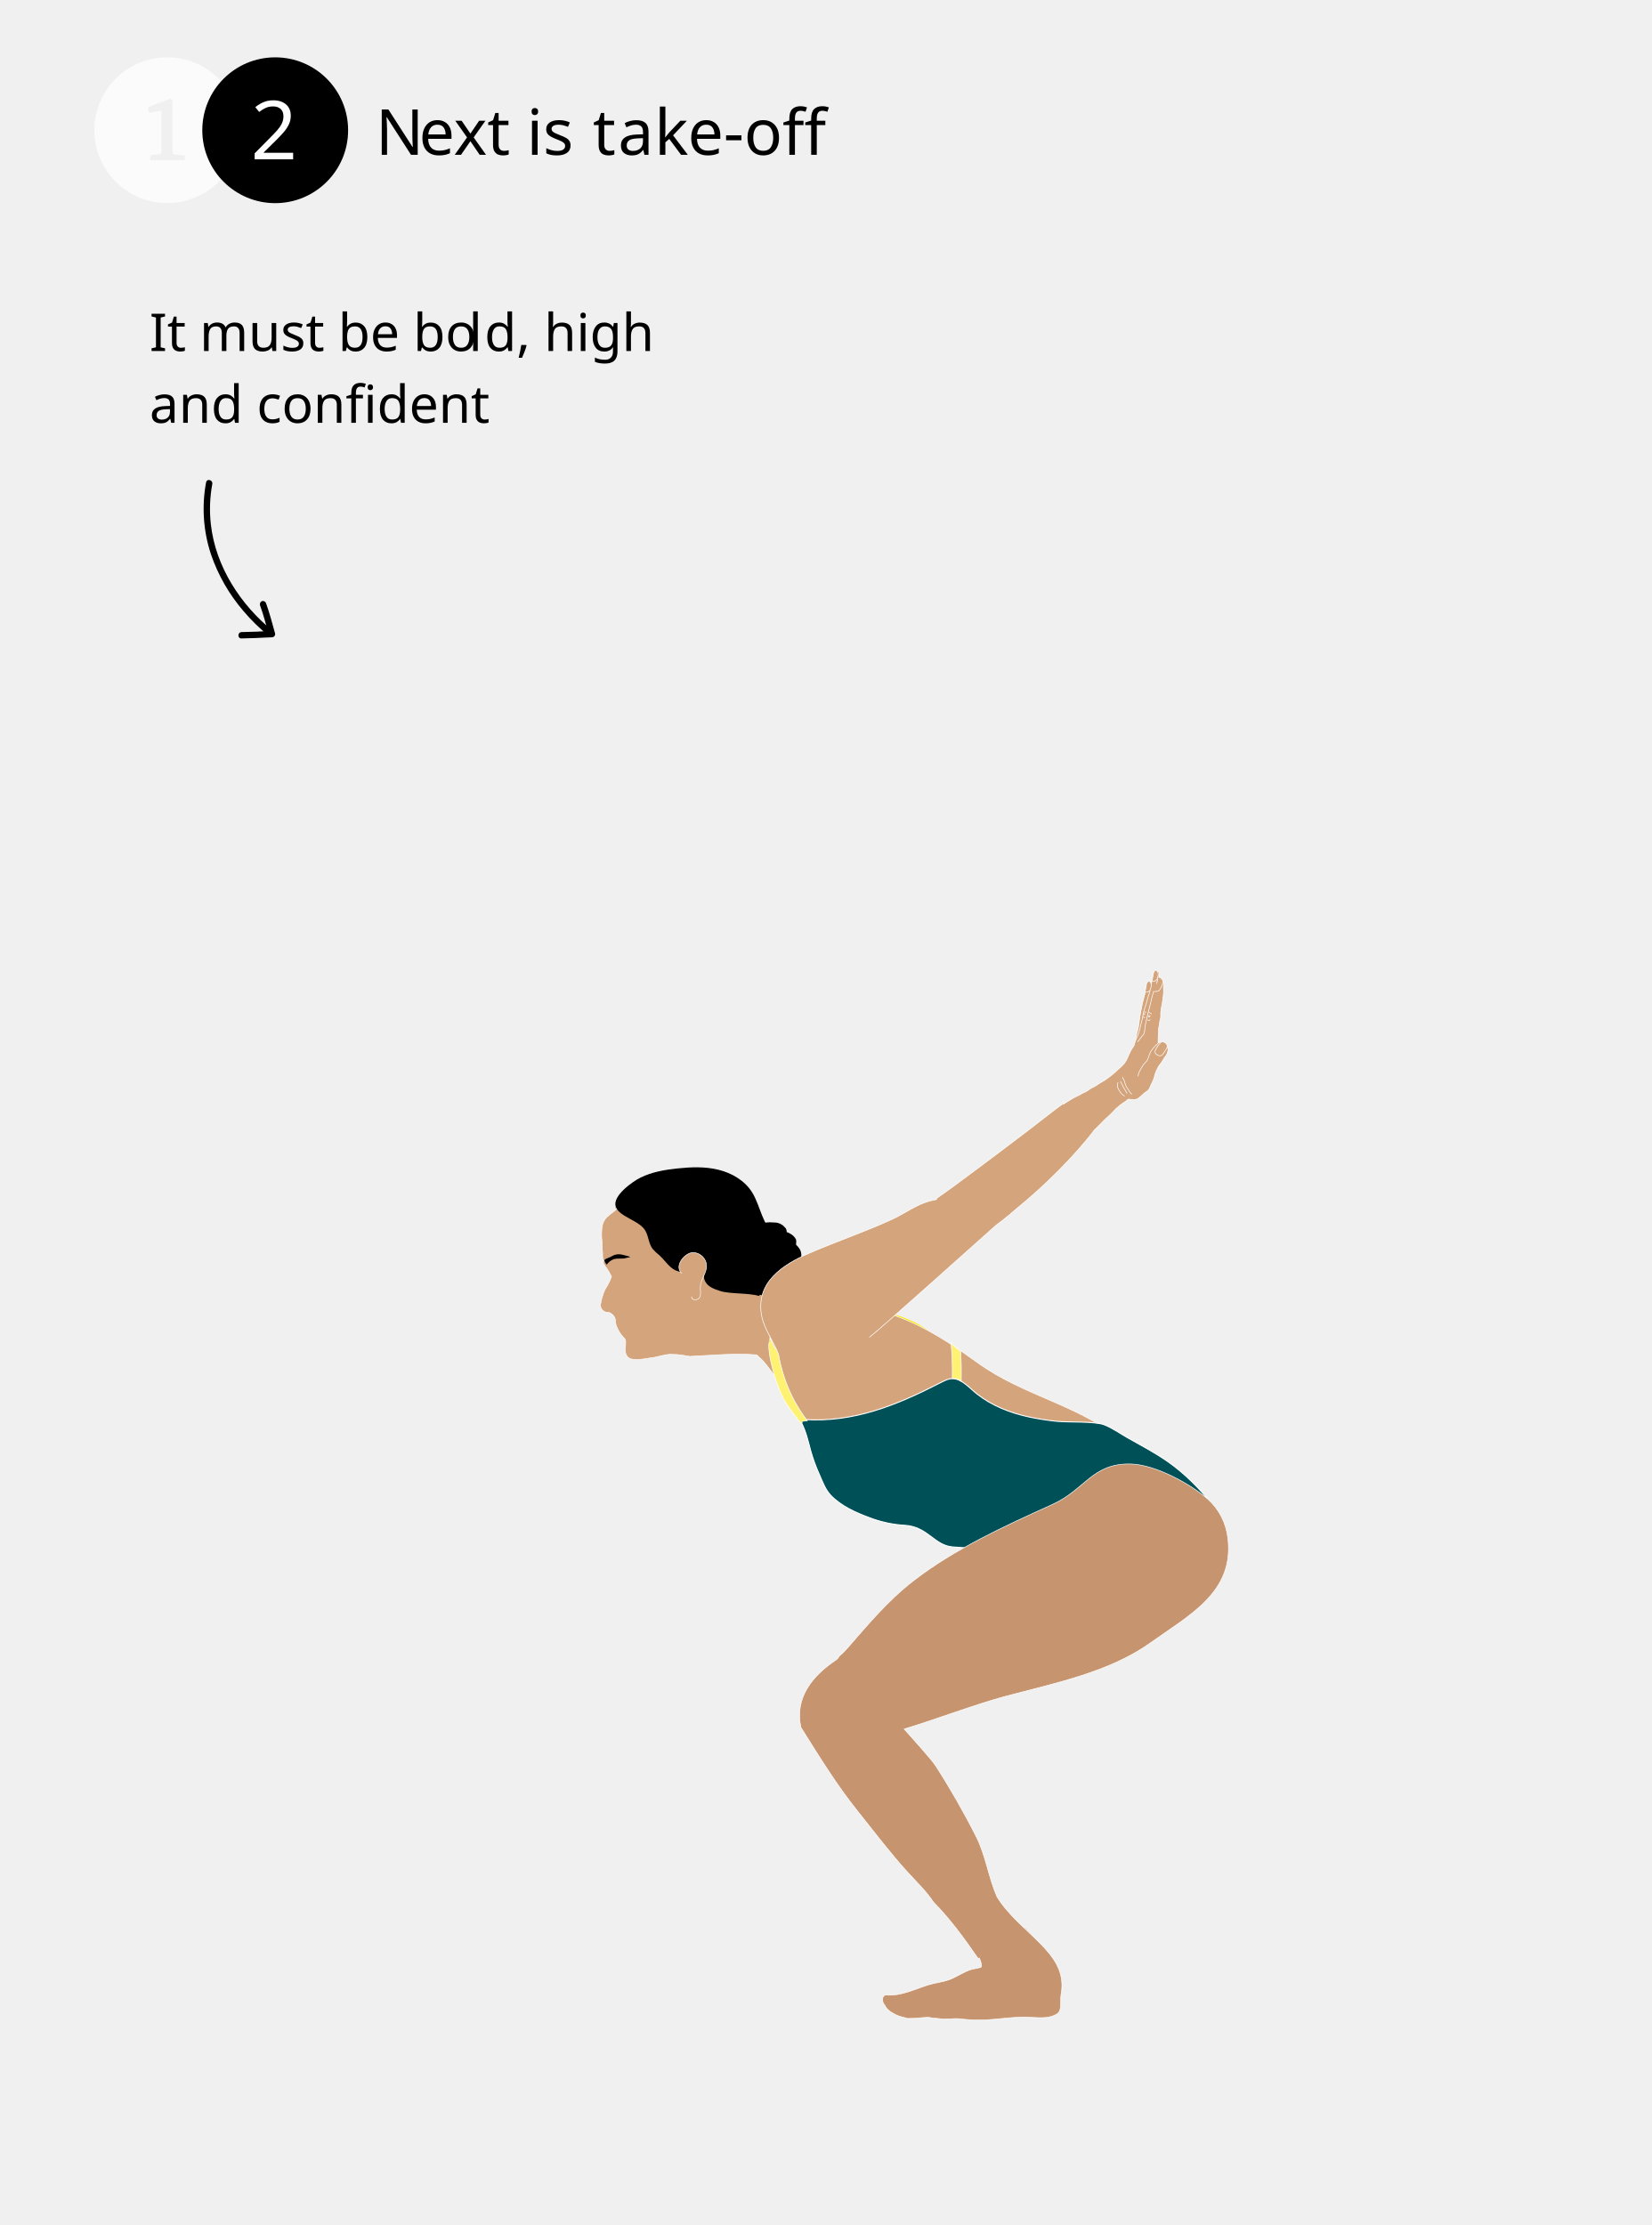
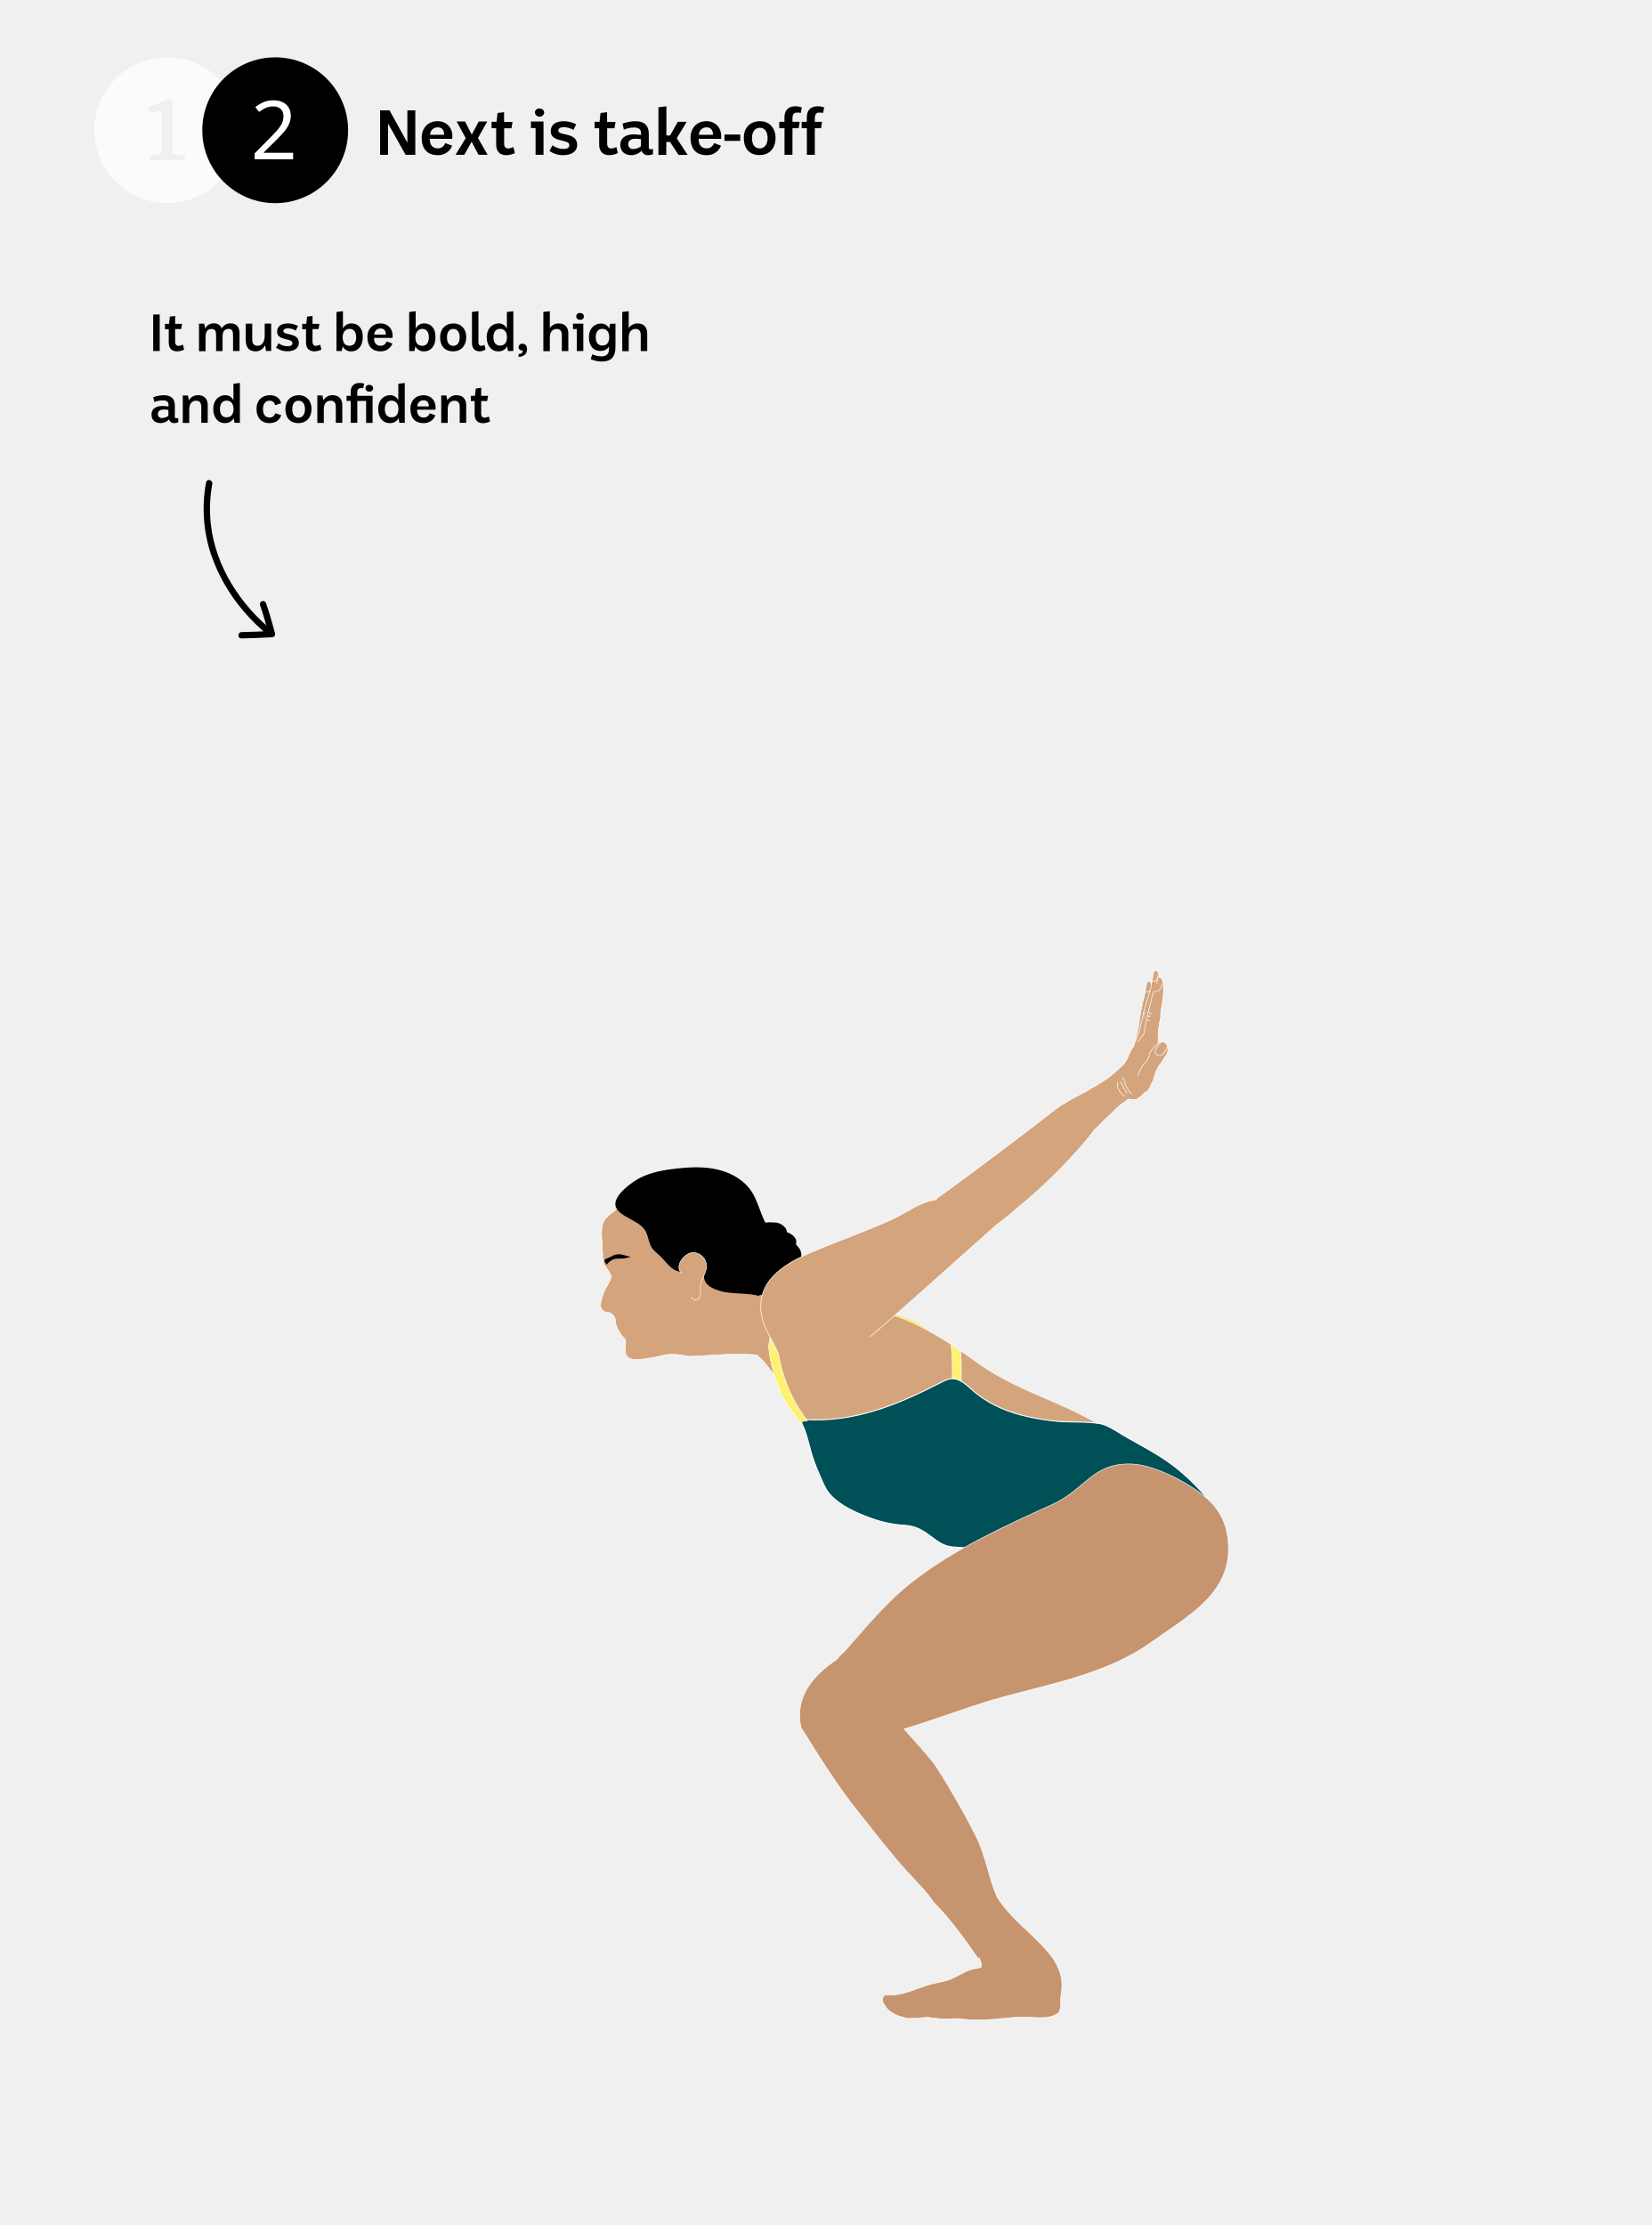
<svg xmlns="http://www.w3.org/2000/svg" id="Layer_1" data-name="Layer 1" viewBox="0 0 780 1051.14">
  <defs>
-     <style>.cls-1,.cls-7{fill:#c6946f;}.cls-1,.cls-3,.cls-4,.cls-5,.cls-6,.cls-7{stroke:#fff;}.cls-1,.cls-2,.cls-3,.cls-4,.cls-5,.cls-6,.cls-7{stroke-miterlimit:10;}.cls-1{stroke-width:0.27px;}.cls-2{fill:none;stroke:#ffea00;stroke-width:1.4px;}.cls-3,.cls-6{fill:#d4a47c;}.cls-3,.cls-7{stroke-width:0.27px;}.cls-4{fill:#005058;stroke-width:0.47px;}.cls-5{fill:#fff171;stroke-width:0.3px;}.cls-6{stroke-width:0.3px;}.cls-8{font-size:24.66px;}.cls-12,.cls-8{font-family:ABCSansBold, ABCSans;}.cls-9{letter-spacing:-0.02em;}.cls-10,.cls-11{fill:#fff;}.cls-10{opacity:0.7;}.cls-11{font-size:38.5px;font-family:ABCSerifBold, ABCSerif;}.cls-12{font-size:30px;}.cls-13{letter-spacing:-0.01em;}.cls-14{letter-spacing:-0.02em;}.cls-15{letter-spacing:-0.01em;}.cls-16{letter-spacing:0em;}</style>
+     <style>.cls-1,.cls-7{fill:#c6946f;}.cls-1,.cls-3,.cls-4,.cls-5,.cls-6,.cls-7{stroke:#fff;}.cls-1,.cls-2,.cls-3,.cls-4,.cls-5,.cls-6,.cls-7{stroke-miterlimit:10;}.cls-1{stroke-width:0.27px;}.cls-2{fill:none;stroke:#ffea00;stroke-width:1.4px;}.cls-3,.cls-6{fill:#d4a47c;}.cls-3,.cls-7{stroke-width:0.27px;}.cls-4{fill:#005058;stroke-width:0.47px;}.cls-5{fill:#fff171;stroke-width:0.3px;}.cls-6{stroke-width:0.3px;}.cls-8,.cls-9{fill:#fff;}.cls-8{opacity:0.7;}.cls-9{font-size:38.5px;font-family:ABCSerifBold, ABCSerif;}</style>
  </defs>
  <path class="cls-1" d="M484.38,910.94a36.19,36.19,0,0,1-14.55-15.84c-3.52,3.93-9.44,8.59-11.19,15.51-1.45,5.7,7.15,18,4.55,18.93-.34.13-3.58.74-3.94.83-3.78,1-7.25,3.64-11,5-3.23,1.13-6.57,1.4-9.82,2.43-6.39,2-12.75,5.26-19.53,4.77a1.66,1.66,0,0,0-1.17.19,2.6,2.6,0,0,0-.79,2.28,3.53,3.53,0,0,0,.58,1.73c.16.25.41.45.56.7s.15.42.26.6a8.82,8.82,0,0,0,3.06,2.8,15.69,15.69,0,0,0,5.26,2.16,17.15,17.15,0,0,0,2,.54c.47.05.9,0,1.38,0a34.85,34.85,0,0,0,4.56-.25c.73,0,1.42-.15,2.15-.17a13.63,13.63,0,0,1,2-.05c.58.07,1.14.21,1.72.28,1.13.14,2.25.14,3.38.32,3.15.52,6.45-.28,9.66.07a72.1,72.1,0,0,0,11.94.53c5.89-.32,11.77-1.23,17.67-1.36,5.22-.12,11.51,1.47,16.22-1.49,2.62-1.64,1.34-6.17,1.9-9.22,2-10.69-3.61-17.78-10.47-24.68C488.63,915.33,486.45,913.17,484.38,910.94Z" />
  <path class="cls-2" d="M410.68,618.42c4.21,1.19,8.36,2.45,10.76,3a51.84,51.84,0,0,1,8.05,2.88A38.64,38.64,0,0,1,446,637.27c6.35,8.76,8,19.81,7.57,30.39" />
  <path class="cls-2" d="M367.42,636.2c3.68,16.76,10.11,27.16,15.23,40.23" />
  <path class="cls-3" d="M531.71,682c-21.16-18.37-47.66-22-70.33-38.5-14.9-10.83-30.88-21-48.88-24.9-15.78-3.42-33.5-1.23-46.27,8.26-2.66-1.78-5.65-3.75-5.21-5.34,1-3.38,5.06-1.37,5.35-4.44.12-1.32-7.51-6.8-7.42-8.13s-4.86-3.65-3.67-4.44,2.08.74,2.91,1.47,1.56.8,2.29,1.35a7.36,7.36,0,0,0,1.56,1.2,6.17,6.17,0,0,0,4.53.11c1.58-.77,2.1-2.68,3.52-3.61a5.53,5.53,0,0,1,2.06-.64,2.6,2.6,0,0,1-.55-1.56c-.15-3.9,2.18-7.09,3.26-10.69a18.83,18.83,0,0,0-3.23-1.13,29.19,29.19,0,0,1-5-1.91c-1.47-.7-2.93-.9-3.73-2.29-.62-1.08-.53-2.39-1.14-3.46a20.77,20.77,0,0,1-1.39-2.07,31.83,31.83,0,0,1-1.16-3.79c-.84-2.8-2-5.58-2.93-8.35a24.21,24.21,0,0,0-4.6-8.19,19.56,19.56,0,0,0-8-5.23,43.8,43.8,0,0,0-7.12-2.11,73.44,73.44,0,0,0-10.79-1c-4.06-.07-8.64,1.32-12.33,2.89-2.75,1.17-5.55,1.87-8.2,3.36a25.13,25.13,0,0,0-6.72,6.08c-1.67,2-3.72,3.21-5.78,4.66-1,.74-1.69,1.88-2.75,2.68a28.84,28.84,0,0,0-3.59,3c-2.07,2.23-2.09,4.81-2.24,7.63-.11,1.89.42,3.65.29,5.54a14,14,0,0,0,.14,2.74c.13,1,0,2,.1,3,.06.49.31.87.4,1.38s-.19.86,0,1.37a19.76,19.76,0,0,0,1.77,2.62,26.16,26.16,0,0,1,1.82,3.21,2.55,2.55,0,0,0,.17.36c-.06,0-.13.16-.22.5a12.52,12.52,0,0,1-1.12,2.58c-1.05,2.18-1.51,2.17-2.46,4.77a27.43,27.43,0,0,0-1.34,5,3.41,3.41,0,0,0,3.46,4,1.85,1.85,0,0,1,1.21.37,4.75,4.75,0,0,1,2.22,2.67,18.69,18.69,0,0,0,.43,3,18.3,18.3,0,0,0,2.67,4.87c.94,1.21,1.87,1.49,1.85,3,0,1.09-.09,2.2-.15,3.28-.12,2,.37,4,2.47,4.74,2.8,1,7.25-.18,10.11-.5a25,25,0,0,0,3.4-.69,6.93,6.93,0,0,1,1-.27l.17,0a19.73,19.73,0,0,1,4.24-.68,6.82,6.82,0,0,1,1.1.1c.53,0,1.05,0,1.58,0,2.12.2,4.23.52,6.33.91,10.48-.46,21.23-1.6,31.69-.71,1.27,1.18,2.92,2.75,3.14,3a116.78,116.78,0,0,1,12.67,18.77c3.3,5.88,6.61,11.91,12.36,15.78l7.18,4.83c.71,2,3.45,3.44,4.89,4.88,10.6,10.62,26.79,5.51,40,5.81,12.17.27,23.73,5,35.54,7.89,15.65,3.87,31.93,4.65,48,4.08,3.44-.12,8.07-1.65,7.54-5C528.64,698.7,532.79,682.91,531.71,682Z" />
  <path d="M295.83,593.22c.35.07.69.17,1,.27.2.06.61.18.71.4s.05.09,0,.13-.23,0-.31,0a1.86,1.86,0,0,0-.33,0c-.43.09-.85.22-1.28.32-.25,0-.48.13-.74.17-1.56.2-3.25-.09-4.77.29a7,7,0,0,0-3.52,2.65c-.31-.41-1.33-1.74-1-2.22.44-.68,2.52-1.17,3.21-1.64a6.54,6.54,0,0,1,4.41-1C294.09,592.72,294.94,593.06,295.83,593.22Z" />
  <path d="M373.64,586.63c-2.26-1.07-4.87-1.81-7-3.14-6.67-4.22-7.22-13.65-11.44-20.32-3.47-5.49-9.51-9-15.82-10.55S326.49,551.31,320,552c-6,.63-12,1.66-17.43,4.32-3.63,1.8-13.4,8.6-11.7,13.7s11.49,6.45,14.16,11.71c1.36,2.66,1.46,5.92,3.27,8.3a24.55,24.55,0,0,0,3.28,3.08c2,1.83,3.54,4.17,5.67,5.87s5.25,2.63,7.55,1.18a11.2,11.2,0,0,1-.15-5.77c.59-1.86,1.76-1.39,3.7-1.17,2.66.31,4.44,1.5,4.35,4.18s-.8,5.52.39,7.92c1.29,2.59,4.32,3.7,7.08,4.57,4.73,1.51,13.63.85,18.36,2.36,1.72-2.44,1.61-1.42,3.48-3.75,1.4-1.76-2.2-4.11,0-4A18.49,18.49,0,0,0,374,600.86c3.19-2.4,5.65-6.7,4-10.33A8.45,8.45,0,0,0,373.64,586.63Z" />
  <path d="M290.56,570.84l.74-.56-.13-.18A2.91,2.91,0,0,0,290.56,570.84Z" />
  <path class="cls-3" d="M322.09,601.61c-3.94-3.5,1.49-10,5.47-9.89a6.55,6.55,0,0,1,6.2,6.32c0,3.38-2.69,6.28-2.91,9.66-.12,1.78.44,3.71-.41,5.29s-4.06,1.31-3.68-.44" />
  <path d="M361.29,589.8a7,7,0,0,0,1.86-2.83,11.8,11.8,0,0,1,2.4-3.17,6.11,6.11,0,0,1,4-2,6.57,6.57,0,0,1,3.86,1.09,6.5,6.5,0,0,1,2.56,2.56c.41,1.23-.12,3.28-.15,4.56a6.66,6.66,0,0,1-2.06,4.07,6,6,0,0,1-4.06,2.31,19.69,19.69,0,0,1-10.13-3.08c-1.51-.88-2.25-3.16-2.51-4.83s-.22-4.49.62-6c1.59-2.93,5.73-2.75,8.45-2,1.64.47,3.23,1.1,3.92,2.8a9.86,9.86,0,0,1,.42,4.39,18.45,18.45,0,0,1-.58,5,6.84,6.84,0,0,1-1,2.44,19.81,19.81,0,0,0-1.83,2.32,8.31,8.31,0,0,1-2.3,2.39,3.25,3.25,0,0,1-2.46.61,10.4,10.4,0,0,1-3-.56c-.61-.21-1.12-.63-1.71-.88-1-.44-1-.49-1-1.73" />
  <path d="M360.77,588.94c-.54-1.33,0-2.5.65-3.66A6.19,6.19,0,0,0,362,584a1.81,1.81,0,0,1,1.37-1.35c1.72-.63,3.8,0,5.47.45a6.18,6.18,0,0,1,2.05.76c.57.38,1,1,1.52,1.33.33.22.7.27,1,.57s.42.73.74,1.05.55.4.76.86a8.6,8.6,0,0,1,.37,1.19,5,5,0,0,1,.35,2.23,13.87,13.87,0,0,1-.62,2.27,6.4,6.4,0,0,1-.52.92c-.22.38-.29.82-.51,1.2a6.15,6.15,0,0,1-2.8,2.09c-2,1-4.56.76-6.72.57a11.47,11.47,0,0,1-4.78-1.55,26.41,26.41,0,0,1-2.25-1.69,9.71,9.71,0,0,1-2-1.71,8.48,8.48,0,0,1-1.34-2.54,19.7,19.7,0,0,1-.89-3,6.15,6.15,0,0,1,.41-3,8,8,0,0,0,.71-1.44,5.64,5.64,0,0,1,.46-1.6,6.61,6.61,0,0,1,4.39-3.57,20.55,20.55,0,0,1,4.27-.61c.92,0,1.85.09,2.77.12a6.06,6.06,0,0,1,2.81.85,4.32,4.32,0,0,1,1.38,1.06c.34.42.86.79,1,1.3.55,1.52,0,3,.24,4.51a5,5,0,0,1,.2.87c0,.48-.05,1-.07,1.45a10.65,10.65,0,0,1-.23,2.33,6.75,6.75,0,0,1-1.1,2.39,3.6,3.6,0,0,1-2.57,1.49,9.7,9.7,0,0,1-3.68.34,12.86,12.86,0,0,1-4.61-1.68,9.9,9.9,0,0,1-3.75-3.28,10.4,10.4,0,0,1-1.28-2.27,10.69,10.69,0,0,1-.25-2.34c-.11-1.67,1-3.18,1.76-4.53.16-.27.42-1,.71-1.15s.68,0,.92,0" />
  <path d="M357.35,602.82c-.53-1.33,0-2.5.65-3.66a5.69,5.69,0,0,0,.6-1.24,1.87,1.87,0,0,1,1.37-1.36c1.73-.62,3.81,0,5.48.46a6.18,6.18,0,0,1,2.05.76c.56.38,1,1,1.52,1.33.33.22.7.27,1,.57s.42.73.74,1.05.55.4.76.86a8.6,8.6,0,0,1,.37,1.19,5,5,0,0,1,.35,2.23,15,15,0,0,1-.63,2.27,5.52,5.52,0,0,1-.51.92c-.22.38-.29.82-.51,1.2a6.15,6.15,0,0,1-2.8,2.09c-2,1-4.56.76-6.72.57a11.56,11.56,0,0,1-4.79-1.55,26.26,26.26,0,0,1-2.24-1.69,9.77,9.77,0,0,1-2-1.71,8.69,8.69,0,0,1-1.33-2.54,19.7,19.7,0,0,1-.89-3,6.15,6.15,0,0,1,.41-3,8,8,0,0,0,.7-1.44,6,6,0,0,1,.47-1.6,6.62,6.62,0,0,1,4.38-3.57,20.74,20.74,0,0,1,4.28-.61c.92,0,1.84.09,2.77.12a6,6,0,0,1,2.8.85,4.11,4.11,0,0,1,1.38,1.06c.35.42.87.79,1.05,1.3.54,1.52,0,3,.24,4.51a6.12,6.12,0,0,1,.2.87c0,.48-.06,1-.08,1.45a10.06,10.06,0,0,1-.22,2.33,6.93,6.93,0,0,1-1.1,2.39,3.6,3.6,0,0,1-2.58,1.49,9.65,9.65,0,0,1-3.67.34,12.86,12.86,0,0,1-4.61-1.68,10,10,0,0,1-3.75-3.28,10.4,10.4,0,0,1-1.28-2.27,10.69,10.69,0,0,1-.26-2.34c-.11-1.67,1-3.18,1.77-4.53.15-.27.42-1,.7-1.15s.69,0,.93,0" />
  <path class="cls-4" d="M486.52,730.37c14.74-3.07,14.49-11.1,25.05-19.47,8.77-7,14-13.85,25.73-13.7,10,.12,25.67,5,33.64,11.35-14.47-16.95-24.09-21.31-38.24-29.3-3.57-2-7.32-4.73-11.16-6.18-4.34-1.68-17.53-1.1-22.1-1.59a124.27,124.27,0,0,1-13.55-2.11c-8.71-1.92-17.19-5.2-24.26-10.73-3.5-2.74-7.19-7.22-11.59-7.33-2.06-.06-3.92,1-5.72,1.88-20.62,10.62-41.14,19-64.53,17.42a1.16,1.16,0,0,0-1.12,1.67c2.09,4.12,3.07,8.52,4.26,13a81.48,81.48,0,0,0,4.25,11.61c1.46,3.32,2.78,7,5.35,9.63,4.91,5.08,11.77,8.09,18.29,10.51l1.86.67a55.17,55.17,0,0,0,14.79,2.89c10.88.7,13.81,9.54,22.61,10.22C474.94,732.69,479.2,731.9,486.52,730.37Z" />
  <path class="cls-5" d="M378.89,672.05c-.1-.26-.11-.47.09-.52a6.42,6.42,0,0,1,1.41-.21,5.45,5.45,0,0,1,.94-.14,72.62,72.62,0,0,1-7.17-11.54,70.88,70.88,0,0,1-5.42-15.08,55.36,55.36,0,0,1-1.25-6.58c-1.77-.51-2.93-4.44-3.75-6.21,0,0-.27,2.58-.29,2.54l-.13-.27a11,11,0,0,0-.16,2.56,47.74,47.74,0,0,0,1.24,7.78,74.94,74.94,0,0,0,5.07,15.15c1.84,4.05,5.94,9.09,8.91,13A5.79,5.79,0,0,1,378.89,672.05Z" />
  <path class="cls-5" d="M449.86,651.2a7,7,0,0,1,2.22.23,6,6,0,0,1,2,1c.06-4,.05-8-.18-12,0-.64-.09-1.29-.13-1.94a59.52,59.52,0,0,1-4.53-4c.19,2.2.39,4.4.5,6.61C449.88,644.43,449.89,647.82,449.86,651.2Z" />
  <path class="cls-6" d="M410.68,631.77c7.12-5.64,49.89-44.15,59.85-52.95,2.09-1.48,4.07-3.09,5.89-4.62.9-.57,1.18-.83,1.06-.89,1.22-1,2.36-2,3.36-2.84,12.42-10.13,26.68-24.16,36.27-36.81.73-.57,1.33-1.31,2-1.93,1.26-1.13,2.32-2.49,3.62-3.58.82-.68,1.54-1.44,2.31-2.17,1-.91,1.8-2,2.82-2.82a15,15,0,0,1,1.44-1.2c.42-.29.82-.62,1.24-.91s1-.56,1.37-.9a7.27,7.27,0,0,1,.93-.83c.23-.13.57,0,.81,0a11.76,11.76,0,0,0,1.58.2,4.44,4.44,0,0,0,2.44-.61,6.4,6.4,0,0,0,.91-.74c.18-.16.38-.29.56-.44s.29-.32.45-.47a10.45,10.45,0,0,0,1-.9,3.1,3.1,0,0,1,.75-.51,4.47,4.47,0,0,0,1.66-1.71c.34-.66.58-1.37.89-2.05.23-.48.52-.95.71-1.45s.34-.86.52-1.29a12.62,12.62,0,0,0,.44-1.63,15.69,15.69,0,0,1,1.55-3.63,6.89,6.89,0,0,1,1-1.43,6.38,6.38,0,0,0,1-1.48c.25-.45.57-.86.82-1.32s.53-.73.79-1.13a4.32,4.32,0,0,0,.71-1.34,6.14,6.14,0,0,0,.35-1.57,5.75,5.75,0,0,0-.75-2.06c-.06-.12-.07-.25-.12-.37a1.09,1.09,0,0,0-.36-.41,2.88,2.88,0,0,0-.59-.45,3.33,3.33,0,0,0-1.39-.25,3,3,0,0,0-.67.11c-.14.05-.29.05-.43.09s-.23.17-.39.09a1.88,1.88,0,0,1,0-.53,5,5,0,0,1,0-.54c0-1.56.12-3.13.15-4.69,0-1,.32-2,.43-3a15.06,15.06,0,0,1,.4-2.21,4,4,0,0,0,.23-1.12c0-.34,0-.67,0-1a11.53,11.53,0,0,1,.09-1.77c.1-.55.09-1.11.23-1.65s.22-1.18.36-1.77a15.64,15.64,0,0,0,.29-1.94c.07-.64.2-1.25.24-1.89,0-.23.08-.45.08-.69s0-.68.07-1c.07-.94-.09-1.9-.06-2.83a9,9,0,0,0-.09-2.74,1,1,0,0,0-.53-.63,1,1,0,0,1-.45-.31c-.21-.21-.43-.56-.75-.58a.62.62,0,0,0-.47.18s.05-.06.06-.09c.13-.44.12-.88.23-1.31a1.17,1.17,0,0,0-.1-1.09,1.11,1.11,0,0,0-.81-.6,1.18,1.18,0,0,0-1.07.35,4.65,4.65,0,0,0-1,2.05,10.66,10.66,0,0,0-.57,2.58,7,7,0,0,1-.12,1.12c0-.43-.07-.79-.61-.94-.21-.07-.45-.17-.65,0a3.28,3.28,0,0,0-.34.31,1.34,1.34,0,0,0-.25.37l-.21.55a4.07,4.07,0,0,0-.24.91,2,2,0,0,1-.06.54c-.12.43-.23.86-.34,1.29l-.68,2.63-.54,2.11c-.14.52-.3,1-.41,1.56-.06.29-.05.57-.12.85a5.47,5.47,0,0,0-.16.7,9.43,9.43,0,0,1-.37,1.72,16.85,16.85,0,0,0-.33,2c0,.27-.15.52-.17.8a3.21,3.21,0,0,1-.07.53,2.38,2.38,0,0,0,0,.46,4.34,4.34,0,0,1-.14.6c-.07.42-.09.85-.12,1.27a5.87,5.87,0,0,1-.16.6,4,4,0,0,0,0,.49c0,.35-.2.67-.23,1a4.36,4.36,0,0,1-.11.71l-.36,1.37c-.07.3-.15.59-.23.88s0,.47-.08.72c-.14.65-.25,1.3-.41,1.94s-.32,1.3-.49,1.94a7.69,7.69,0,0,1-.29.93,6.12,6.12,0,0,1-.72,1.27c-.2.29-.4.58-.59.89a10,10,0,0,0-.48.92c-.36.7-.67,1.42-1,2.14a15.36,15.36,0,0,1-1,2.14,9.4,9.4,0,0,1-1.53,2.07c-.61.58-1.19,1.18-1.85,1.7-.5.4-.91.88-1.39,1.31s-.93.82-1.41,1.22c-.76.64-1.54,1.24-2.34,1.83a17.7,17.7,0,0,1-2.18,1.47c-.51.28-1,.6-1.52.89a9.13,9.13,0,0,0-1,.64,12.45,12.45,0,0,1-1.72,1.09,19.17,19.17,0,0,0-1.92,1c-.43.28-.83.63-1.26.9s-.94.53-1.42.8-.75.31-1.11.49-.59.38-.89.56c-.66.38-1.38.7-2.07,1-2.06,1-4,2.35-5.93,3.53l.34-.64c-6.6,4.79-12.92,10-19.45,14.87q-11.78,9-23.64,17.79c-5.82,4.33-11.65,8.69-17.62,12.82l.37.26c-1.23.24-2.45.5-3.62.82-5.9,1.63-11.39,5.72-17,8.36-12.94,6-26.5,10.52-39.58,16.2-12.56,5.44-25.25,13.76-22.49,29.29,1.2,6.76,5.86,12.33,8.14,18.8m179.1-177.66-.06.09a0,0,0,0,0,0,0Zm-.32,1.41a1.93,1.93,0,0,1-.21.45l.24-.93c0-.15.07-.32.11-.49,0,.09,0,.19-.07.31S546.56,463.69,546.51,463.89Z" />
  <path class="cls-6" d="M530.33,508.79c-.14.29.27.86.42,1.11a3.71,3.71,0,0,1,.46,1c.07.28.13.56.19.84a11.24,11.24,0,0,0,.45,1.19,1.33,1.33,0,0,0,.17.43c.14.22.29.44.44.64a12.05,12.05,0,0,1,.8,1.21,4.19,4.19,0,0,0,.68,1,4.41,4.41,0,0,1,.68.76" />
  <path class="cls-6" d="M529.43,510.79c-.21.41.44,1.07.59,1.44a6.61,6.61,0,0,0,.36.7,6.83,6.83,0,0,1,.29.75c.1.23.27.42.39.64s.38.54.55.82.24.53.38.77.3.39.42.61" />
  <path class="cls-6" d="M528.12,511.33a4.92,4.92,0,0,0-.32,1.69,3,3,0,0,0,.36,1.12c.22.42.4.86.66,1.26.15.24.34.48.51.71s.35.52.56.75a4.46,4.46,0,0,0,.75.54c.16.12.46.28.55.46" />
  <path class="cls-6" d="M547.2,492.61a2.33,2.33,0,0,1-.54.59c-.4.35-.75.75-1.13,1.12a9.26,9.26,0,0,0-.78.88c-.29.35-.57.69-.83,1.07s-.36.55-.52.83a6.91,6.91,0,0,0-.35.85c-.24.63-.46,1.28-.67,1.92a4.48,4.48,0,0,1-.72,1.41c-.45.55-1,1-1.42,1.6-.29.37-.52.75-.78,1.14s-.33.54-.48.81-.38.65-.55,1c-.09.17-.22.34-.29.51s-.06.24-.11.36a2.25,2.25,0,0,0-.13.42,4.24,4.24,0,0,1-.25.86c0,.1-.08.45-.23.43" />
  <path class="cls-6" d="M549.34,498l.2-.3,1.15-1.76a2.89,2.89,0,0,0,.67-2.05,2.43,2.43,0,0,0-1.26-1.43,1.77,1.77,0,0,0-1.14-.31,1.83,1.83,0,0,0-.92.61,12.67,12.67,0,0,0-2.24,3.38,1.58,1.58,0,0,0-.15,1.18,1.68,1.68,0,0,0,.36.51,3.15,3.15,0,0,0,1.35.87,1.8,1.8,0,0,0,1.55-.24A2.08,2.08,0,0,0,549.34,498Z" />
  <path class="cls-6" d="M541.93,481.81c.28.07.56.17.84.22a.51.51,0,0,0,.34-.06c.11-.06.18-.21.28-.31" />
  <path class="cls-6" d="M543.23,480.44l-.53-.14c-.14,0-.28,0-.42-.06" />
  <path class="cls-6" d="M543.44,480l-.52-.14-.27-.06a1.33,1.33,0,0,0-.28,0" />
  <path class="cls-6" d="M544.08,479a1.33,1.33,0,0,1-.35-.13c-.14-.08-.26-.21-.4-.3a1.62,1.62,0,0,0-.35-.17,2.4,2.4,0,0,0-.38-.12" />
  <path class="cls-6" d="M541.42,478.26c-.18-.05-.32-.17-.5-.22l-.21-.06c-.09,0-.23,0-.3,0" />
  <path class="cls-6" d="M540.09,478.82c.16,0,.3,0,.46.07l.44.11" />
  <path class="cls-6" d="M540.08,479.24l.57.15" />
  <path class="cls-6" d="M539.94,480.49l.74.19a1.56,1.56,0,0,0,.68,0" />
  <path class="cls-6" d="M545,468.16a55.29,55.29,0,0,0-1.5,5.79l-.19.71c-.68,2.63-1.34,5.21-1.92,7.86a2.6,2.6,0,0,0-.11.62c0,.27-.19.54-.21.81-.09,1-.28,1.92-.37,2.92a4.11,4.11,0,0,1-.45,1.72c-.72.89-1.47,1.72-2.15,2.68a1.88,1.88,0,0,1-.81.89" />
  <path class="cls-6" d="M543.31,468c-.29,1.13-.92,2.6-1.21,3.72-.14.56-.29,1.13-.44,1.69l-.21.86c-.08.31-.23.58-.32.89-.24.81-.56,1.58-.78,2.4-.08.33-.17.67-.25,1-.16.6-.22,1.21-.32,1.81s-.15.89-.26,1.34-.21.79-.31,1.19L538,487.76a13.46,13.46,0,0,1-.79,2.08,14.62,14.62,0,0,0-.89,2" />
  <path class="cls-6" d="M548.16,461.91c2.07,1.18.76,3.52.42,4.28-.58,1.29-1.16,2.26-2.47,2.18-.22,0-.76.16-1,.11" />
  <path class="cls-6" d="M544.17,463.49a3.61,3.61,0,0,0,1,.09c.19-.09.4-.15.58-.24a2.17,2.17,0,0,0,.72-.58,3.63,3.63,0,0,0,.48-1.5,3.05,3.05,0,0,0,.21-.88,2.41,2.41,0,0,1-.08-.25,1.64,1.64,0,0,1,0-.23,2.09,2.09,0,0,0-.16-.54,2,2,0,0,0-.56-.89c-.22-.19-.86-.24-1.42,1Z" />
  <path class="cls-6" d="M540.91,468.59a3.58,3.58,0,0,0,1,.09c.18-.09.39-.15.57-.24a2.17,2.17,0,0,0,.72-.57,3.72,3.72,0,0,0,.48-1.51,3.07,3.07,0,0,0,.22-.88,2.5,2.5,0,0,1-.09-.25l0-.23a2.12,2.12,0,0,0-.17-.54,2.08,2.08,0,0,0-.55-.89c-.22-.19-.86-.23-1.43,1Z" />
  <path class="cls-7" d="M580,726.65a29,29,0,0,0-9.44-18.42C562.85,701.4,546,691.86,534,691.61c-18.06-.38-21.44,12.16-36.92,19.15-22.93,10.36-46.2,21.07-65.39,35.88-12.56,9.69-21.95,21.19-31.83,32.47a31.17,31.17,0,0,1-3.42,3.29,4.83,4.83,0,0,1-1.7,1.93c-11.16,7.49-19.45,17.87-16.39,31.76,8.51,13.54,16.84,27.18,26.88,39.68,7.77,9.66,15.3,19.71,23.66,28.86,4.06,4.45,8.72,8.9,12.09,14,8,8.12,14.51,17.12,21.12,26.68l.54-.35c.95,2.4,1.46,4.18.53,4.53-.34.13-3.58.74-3.94.83-3.78,1-7.25,3.64-11,5-3.23,1.13-6.57,1.4-9.82,2.43-6.39,2-12.75,5.26-19.53,4.77a1.66,1.66,0,0,0-1.17.19,2.6,2.6,0,0,0-.79,2.28,3.53,3.53,0,0,0,.58,1.73c.16.25.41.45.56.7s.15.42.26.6a8.82,8.82,0,0,0,3.06,2.8,15.69,15.69,0,0,0,5.26,2.16,17.15,17.15,0,0,0,2,.54c.47.05.9,0,1.38,0a34.85,34.85,0,0,0,4.56-.25c.73,0,1.42-.15,2.15-.17a13.63,13.63,0,0,1,2-.05c.58.07,1.14.21,1.72.28,1.13.14,2.25.14,3.38.32,3.15.52,6.45-.28,9.66.07a72.1,72.1,0,0,0,11.94.53c5.89-.32,11.77-1.23,17.67-1.36,5.22-.12,11.51,1.47,16.22-1.49,2.62-1.64,1.34-6.17,1.9-9.22,2-10.69-3.61-17.78-10.47-24.68-5.94-6-15-13.34-19.86-21.54-3.91-9-5.22-19.1-9.61-28a370.67,370.67,0,0,0-19.2-33.61c-2.19-3.46-12.27-14.39-15-17.53,13.5-4,33.95-11.74,47.61-15.38,23.18-6.17,49.31-11.38,68.8-25.36C561.85,763,583.17,752.13,580,726.65Z" />
  <path d="M97.35,227.85a68.34,68.34,0,0,0,2.26,33.88,81.51,81.51,0,0,0,15.44,27A88.38,88.38,0,0,0,127,300.4c1.49,1.2,3.62-.91,2.12-2.12-15.47-12.49-27.31-30.61-29.53-50.65a65,65,0,0,1,.69-19c.35-1.89-2.54-2.69-2.89-.8Z" />
  <path d="M122.78,285.81c1.69,4.63,2.92,9.41,4.25,14.16l1.45-1.9c-2.49.06-5,.24-7.47.34-2.31.1-4.62.1-6.94.2-1.92.09-1.93,3.09,0,3,2.32-.1,4.63-.1,6.94-.2,2.49-.1,5-.28,7.47-.34a1.52,1.52,0,0,0,1.44-1.9c-1.33-4.75-2.56-9.52-4.24-14.16a1.55,1.55,0,0,0-1.85-1.05,1.52,1.52,0,0,0-1,1.85Z" />
-   <text class="cls-8" transform="translate(70.61 165.83)">It must be bo<tspan class="cls-9" x="150.8" y="0">l</tspan>
-     <tspan x="158.22" y="0">d, high </tspan>
-     <tspan x="0" y="33.91">and confident</tspan>
-   </text>
-   <path class="cls-10" d="M95.79,61.4A36.74,36.74,0,0,1,104.16,38a34.44,34.44,0,1,0,.11,46.9A36.78,36.78,0,0,1,95.79,61.4ZM87.2,75.66H70.92L71,73.39l4.46-.58c.58,0,.81-.23.81-1,.08-10.05,0-19.6,0-19.6l-5.62,1.08c-.19-.31-1.12-2.46-.46-2.73l10.35-4,1,1s-.12,20.87,0,24.37c0,.77.19,1,.73,1l5.08.54Z" />
+   <path d="M75.44,148.57v17.26H72.36V148.57Z" />
+   <path d="M82.74,149.26V153H86l-.42,2.47H82.74v5.92c0,1.4.64,2,1.68,2a5.72,5.72,0,0,0,2-.57l.56,2.34a8.09,8.09,0,0,1-3.27.84c-3,0-4-2-4-4.14V155.5h-1.8V153h1.94l.37-3.42Z" />
+   <path d="M96.48,152.91l.44,2.29a4.34,4.34,0,0,1,4-2.44,3.77,3.77,0,0,1,3.85,2.39,4.55,4.55,0,0,1,4.16-2.39c3,0,4.22,2,4.22,4.64v8.43h-3.06v-7.45c0-2-.47-3-2.14-3-2.22,0-2.81,1.68-2.81,3.58v6.9h-3.06v-7.45c0-2-.47-3-2.15-3-2.36,0-2.83,1.9-2.83,4v6.51H94V152.91Z" />
+   <path d="M119.15,152.91v7.45c0,2,.79,3,2.59,3,2.34,0,3.3-2.42,3.3-4.86v-5.62h3.06v12.92h-2.44l-.45-2.81a4.7,4.7,0,0,1-4.46,3c-3.16,0-4.66-1.95-4.66-5.2v-7.87Z" />
+   <path d="M131.6,162.13a6.72,6.72,0,0,0,4.19,1.43c1.48,0,2.35-.44,2.35-1.5,0-2.52-7.47-.84-7.23-5.57.1-2.32,1.8-3.7,5.23-3.7A10.49,10.49,0,0,1,140.8,154l-1.08,2.17a7.36,7.36,0,0,0-3.7-1.07c-1.21,0-2.22.4-2.17,1.41.15,2.05,7.32.47,7.32,5.45,0,2.66-2.39,4-5.45,4a8.86,8.86,0,0,1-5.3-1.68Z" />
+   <path d="M147.63,149.26V153h3.26l-.42,2.47h-2.84v5.92c0,1.4.64,2,1.68,2a5.72,5.72,0,0,0,1.95-.57l.57,2.34a8.21,8.21,0,0,1-3.28.84c-3,0-4-2-4-4.14V155.5h-1.8V153h1.94l.37-3.42Z" />
+   <path d="M162,147v8.21a4.39,4.39,0,0,1,4.31-2.41c2.44.07,5.06,1.72,5.06,6.48,0,3.9-2,6.71-5.45,6.71a4.28,4.28,0,0,1-4.07-2.37l-.42,2.22h-2.49V147.39Zm-.12,12.36c0,2.21.81,4,3.25,4,2,0,3.11-1.5,3.11-4,0-3-1.51-4-3.13-4C163.32,155.35,161.87,156.76,161.87,159.35Z" />
+   <path d="M185.39,162.28a5.76,5.76,0,0,1-5.57,3.7c-4.34,0-6.26-2.71-6.26-6.76s2.71-6.53,6.43-6.43c3,.07,5.75,2.34,5.45,6.46l-.05.39h-8.73c0,2.2.94,3.7,3.18,3.7a2.87,2.87,0,0,0,2.79-2.05Zm-3.13-4.22c.05-2-1-2.93-2.54-2.88a2.87,2.87,0,0,0-2.91,2.88Z" />
+   <path d="M196.35,147v8.21a4.39,4.39,0,0,1,4.31-2.41c2.44.07,5.06,1.72,5.06,6.48,0,3.9-1.95,6.71-5.45,6.71a4.27,4.27,0,0,1-4.07-2.37l-.42,2.22h-2.49V147.39Zm-.13,12.36c0,2.21.82,4,3.26,4,2,0,3.1-1.5,3.1-4,0-3-1.5-4-3.13-4S196.22,156.76,196.22,159.35Z" />
+   <path d="M214.23,152.79c3.23,0,6,2.19,6,6.6,0,3.63-2.15,6.59-6.17,6.59-4.36,0-6.16-3-6.16-6.59C207.94,155,210.72,152.79,214.23,152.79Zm-3.09,6.6c0,2.05.69,4,3,4,2.1,0,3-1.95,3-4,0-2.86-1.41-4-3-4C212.52,155.38,211.14,156.49,211.14,159.39Z" />
+   <path d="M226,147v14.62c0,1.39.62,1.76,1.53,1.76a2.42,2.42,0,0,0,1.28-.47l.57,2.19a5.35,5.35,0,0,1-2.79.89c-2.56,0-3.65-1.73-3.65-4.07V147.36Z" />
+   <path d="M242.49,147v18.84h-2.56l-.35-2.22a4.52,4.52,0,0,1-4.12,2.37c-3.47.05-5.55-2.84-5.55-6.63,0-4.64,3-6.56,5.53-6.56a4.1,4.1,0,0,1,4,2.44v-7.84Zm-9.42,12.33c0,2.2.86,3.92,3.16,3.92s3.25-1.72,3.25-3.89c0-2.94-1.58-4-3.28-4S233.07,156.49,233.07,159.32Z" />
+   <path d="M246.61,165.49a1.42,1.42,0,0,1-1.63-1.58,1.6,1.6,0,0,1,1.73-1.53c1.7,0,2.37,1.33,2.24,2.91-.19,2.34-2,3.28-4,3.3v-1.33c1.16,0,2-.62,2-1.36C246.91,165.71,246.61,165.49,246.61,165.49Z" />
+   <path d="M259.73,147v8a4.82,4.82,0,0,1,4.24-2.19c3,0,4.49,1.94,4.49,4.61v8.43H265.4v-7.45c0-2-.74-3-2.41-3-2.35,0-3.26,1.9-3.26,4v6.51h-3.06V147.36Z" />
+   <path d="M275.54,152.91v12.92h-3.08V155.45h-1.8v-2.54Zm-1.55-5a1.6,1.6,0,1,1,0,3.16,1.63,1.63,0,0,1-1.8-1.63A1.59,1.59,0,0,1,274,147.88Z" />
+   <path d="M290.73,152.91v11c0,4.29-1.67,6.88-6.41,6.88a13.36,13.36,0,0,1-5.28-1.11l.72-2.31a11.13,11.13,0,0,0,4.22,1c2.78,0,3.69-1.38,3.69-3.5v-1.14a4.44,4.44,0,0,1-4,2.05c-3.48.07-5.48-2.57-5.48-6.36,0-4.64,3-6.56,5.52-6.56a4.28,4.28,0,0,1,4.1,2.34l.32-2.22Zm-9.32,6.41c0,2.2.86,3.92,3.16,3.92s3.2-1.72,3.2-3.89c0-2.94-1.55-4-3.23-4S281.41,156.49,281.41,159.32Z" />
+   <path d="M297,147v8a4.81,4.81,0,0,1,4.24-2.19c3,0,4.49,1.94,4.49,4.61v8.43h-3.06v-7.45c0-2-.74-3-2.41-3-2.35,0-3.26,1.9-3.26,4v6.51h-3.06V147.36Z" />
+   <path d="M72.38,187.64a15.49,15.49,0,0,1,4.89-.94c3.89,0,5.32,1.92,5.32,4.93v5.23a.65.65,0,0,0,.62.74,2.41,2.41,0,0,0,1-.15v2.05a5,5,0,0,1-2,.39,2.34,2.34,0,0,1-2.34-1.75,5.64,5.64,0,0,1-3.89,1.75c-2.52,0-4.39-1.28-4.42-4s2-4.09,5.25-4.09a19.85,19.85,0,0,1,2.79.25v-.77c0-1.4-.89-2.17-2.66-2.14a10.41,10.41,0,0,0-4,.79Zm7.16,6a13.13,13.13,0,0,0-2.52-.15c-1.48.07-2.42.77-2.44,2.07a1.81,1.81,0,0,0,2.1,1.9,5.1,5.1,0,0,0,2.86-1Z" />
+   <path d="M88.76,186.82l.47,2.3a4.76,4.76,0,0,1,4.41-2.42c3,0,4.49,2,4.49,4.61v8.43H95.07V192.3c0-2-.74-3-2.41-3-2.35,0-3.26,1.89-3.26,4v6.51H86.34V186.82Z" />
+   <path d="M113.32,180.91v18.83h-2.56l-.35-2.21a4.5,4.5,0,0,1-4.11,2.36c-3.48.05-5.55-2.83-5.55-6.63,0-4.64,3-6.56,5.52-6.56a4.09,4.09,0,0,1,4,2.44V181.3Zm-9.42,12.32c0,2.2.87,3.93,3.16,3.93s3.26-1.73,3.26-3.9c0-2.93-1.58-4-3.28-4S103.9,190.4,103.9,193.23Z" />
+   <path d="M132.86,196.12c-.84,2.64-3,3.77-5.62,3.77-4.24,0-6.07-3.15-6.07-6.61,0-4.21,2.61-6.51,6.14-6.58,3.11-.07,5,1.53,5.5,3.8l-2.84.91a2.54,2.54,0,0,0-2.61-2.12c-1.78,0-3.13,1.31-3.13,3.94,0,2.1.79,4,3.08,4a2.6,2.6,0,0,0,2.71-2Z" />
+   <path d="M141.15,186.7c3.23,0,6,2.19,6,6.61,0,3.62-2.15,6.58-6.17,6.58-4.36,0-6.16-3-6.16-6.58C134.86,188.89,137.65,186.7,141.15,186.7Zm-3.09,6.61c0,2.05.69,4,3,4,2.1,0,3-1.94,3-4,0-2.86-1.41-4-3-4C139.45,189.29,138.06,190.4,138.06,193.31Z" />
+   <path d="M152.32,186.82l.47,2.3a4.76,4.76,0,0,1,4.41-2.42c3,0,4.49,2,4.49,4.61v8.43h-3.06V192.3c0-2-.74-3-2.41-3-2.35,0-3.26,1.89-3.26,4v6.51H149.9V186.82Z" />
+   <path d="M165.66,187V185.2c0-2.64,1.38-4.29,4.25-4.29a6.9,6.9,0,0,1,2.12.32l-.47,2.19c-.1,0-.5-.07-.89-.07-1.36,0-1.92.56-1.92,2.34V187H176v12.79h-3.06V189.41h-4.16v10.33h-3.09V189.41h-2V187Zm8.81-5.16a1.65,1.65,0,0,1,1.8,1.56,1.62,1.62,0,0,1-1.8,1.6,1.64,1.64,0,0,1-1.83-1.63C172.64,182.48,173.28,181.79,174.47,181.79Z" />
+   <path d="M191.21,180.91v18.83h-2.56l-.35-2.21a4.5,4.5,0,0,1-4.11,2.36c-3.48.05-5.55-2.83-5.55-6.63,0-4.64,3-6.56,5.52-6.56a4.09,4.09,0,0,1,4,2.44V181.3Zm-9.42,12.32c0,2.2.87,3.93,3.16,3.93s3.26-1.73,3.26-3.9c0-2.93-1.58-4-3.28-4S181.79,190.4,181.79,193.23Z" />
+   <path d="M205.69,196.19a5.75,5.75,0,0,1-5.57,3.7c-4.34,0-6.26-2.71-6.26-6.75s2.71-6.54,6.43-6.44c3,.07,5.75,2.34,5.45,6.46l-.05.4H197c0,2.19.94,3.69,3.18,3.69a2.87,2.87,0,0,0,2.79-2ZM202.56,192c.05-2-1-2.94-2.54-2.89a2.88,2.88,0,0,0-2.91,2.89Z" />
+   <path d="M210.85,186.82l.47,2.3a4.76,4.76,0,0,1,4.41-2.42c3,0,4.49,2,4.49,4.61v8.43h-3.06V192.3c0-2-.74-3-2.42-3-2.34,0-3.25,1.89-3.25,4v6.51h-3.06V186.82Z" />
+   <path d="M227.3,183.17V187h3.25l-.42,2.46H227.3v5.92c0,1.41.64,1.95,1.68,1.95a5.43,5.43,0,0,0,1.94-.57l.57,2.34a7.94,7.94,0,0,1-3.28.84c-3,0-4-2-4-4.14v-6.34h-1.8V187h1.95l.37-3.43Z" />
+   <path class="cls-8" d="M95.79,61.4A36.74,36.74,0,0,1,104.16,38a34.44,34.44,0,1,0,.11,46.9A36.78,36.78,0,0,1,95.79,61.4ZM87.2,75.66H70.92L71,73.39l4.46-.58c.58,0,.81-.23.81-1,.08-10.05,0-19.6,0-19.6l-5.62,1.08c-.19-.31-1.12-2.46-.46-2.73l10.35-4,1,1s-.12,20.87,0,24.37c0,.77.19,1,.73,1l5.08.54Z" />
  <circle cx="130" cy="61.53" r="34.44" />
-   <text class="cls-11" transform="translate(118.45 75.26)">2</text>
-   <text class="cls-12" transform="translate(177.42 73.13)">
-     <tspan class="cls-13">N</tspan>
-     <tspan class="cls-14" x="20.46" y="0">e</tspan>
-     <tspan x="36.84" y="0">xt is </tspan>
-     <tspan class="cls-13" x="102.6" y="0">t</tspan>
-     <tspan x="114.51" y="0">a</tspan>
-     <tspan class="cls-15" x="131.73" y="0">k</tspan>
-     <tspan class="cls-16" x="147.45" y="0">e-off</tspan>
-   </text>
+   <text class="cls-9" transform="translate(118.45 75.26)">2</text>
+   <path d="M184,52.13l8.43,15.27V52.13h3.75v21h-4.59L183.3,58.34V73.13h-3.75v-21Z" />
+   <path d="M213.6,68.81a7,7,0,0,1-6.78,4.5c-5.28,0-7.62-3.3-7.62-8.22s3.3-8,7.83-7.83c3.69.09,7,2.85,6.63,7.86l-.06.48H203c0,2.67,1.14,4.5,3.87,4.5a3.5,3.5,0,0,0,3.39-2.49Zm-3.81-5.13c.06-2.43-1.26-3.57-3.09-3.51a3.5,3.5,0,0,0-3.54,3.51Z" />
+   <path d="M219.69,57.41l3.15,6.18,3.3-6.18h4l-4.35,7.8,4.53,7.92h-4.26L222.78,67l-3.45,6.12h-4.14L220,65.27l-4.29-7.86Z" />
+   <path d="M238.11,53v4.59h4l-.51,3h-3.45v7.2c0,1.71.78,2.37,2,2.37a6.83,6.83,0,0,0,2.37-.69l.69,2.85a9.82,9.82,0,0,1-4,1c-3.69,0-4.83-2.46-4.83-5V60.56H232.2v-3h2.37l.45-4.17Z" />
+   <path d="M256.74,57.41V73.13H253V60.5H250.8V57.41Zm-1.89-6.12a2,2,0,0,1,2.22,1.89,2.22,2.22,0,0,1-4.41,0A1.93,1.93,0,0,1,254.85,51.29Z" />
+   <path d="M261,68.63a8.15,8.15,0,0,0,5.1,1.74c1.8,0,2.85-.54,2.85-1.83,0-3.06-9.09-1-8.79-6.78.12-2.82,2.19-4.5,6.36-4.5a12.78,12.78,0,0,1,5.67,1.47l-1.32,2.64a8.9,8.9,0,0,0-4.5-1.29c-1.47,0-2.7.48-2.64,1.71.18,2.49,8.91.57,8.91,6.63,0,3.24-2.91,4.92-6.63,4.89a10.76,10.76,0,0,1-6.45-2Z" />
+   <path d="M286.77,53v4.59h4l-.51,3h-3.45v7.2c0,1.71.78,2.37,2,2.37a6.83,6.83,0,0,0,2.37-.69l.69,2.85a9.82,9.82,0,0,1-4,1c-3.69,0-4.83-2.46-4.83-5V60.56h-2.19v-3h2.37l.45-4.17Z" />
+   <path d="M294.09,58.4A18.74,18.74,0,0,1,300,57.26c4.74,0,6.48,2.34,6.48,6v6.36a.79.79,0,0,0,.75.9,3,3,0,0,0,1.23-.18v2.49a6.08,6.08,0,0,1-2.49.48,2.84,2.84,0,0,1-2.85-2.13,6.87,6.87,0,0,1-4.74,2.13c-3.06,0-5.34-1.56-5.37-4.83s2.46-5,6.39-5a24.49,24.49,0,0,1,3.39.3v-.93c0-1.71-1.08-2.64-3.24-2.61a12.68,12.68,0,0,0-4.86,1Zm8.7,7.35a16.62,16.62,0,0,0-3.06-.18c-1.8.09-2.94.93-3,2.52a2.21,2.21,0,0,0,2.55,2.31,6.17,6.17,0,0,0,3.48-1.26Z" />
+   <path d="M314.79,50.21V64h1.74l3.66-6.45h4.2l-4.71,7.77,5.13,7.86h-4.29l-4-6.09h-1.77v6.09h-3.72V50.66Z" />
+   <path d="M340.59,68.81a7,7,0,0,1-6.78,4.5c-5.28,0-7.62-3.3-7.62-8.22s3.3-8,7.83-7.83c3.69.09,7,2.85,6.63,7.86l-.06.48H330c0,2.67,1.14,4.5,3.87,4.5a3.5,3.5,0,0,0,3.39-2.49Zm-3.81-5.13c.06-2.43-1.26-3.57-3.09-3.51a3.5,3.5,0,0,0-3.54,3.51Z" />
+   <path d="M349.68,63.56v3h-7.44v-3Z" />
+   <path d="M359,57.26c3.93,0,7.35,2.67,7.35,8,0,4.41-2.61,8-7.5,8-5.31,0-7.5-3.6-7.5-8C351.33,59.93,354.72,57.26,359,57.26Zm-3.75,8c0,2.49.84,4.86,3.66,4.86,2.55,0,3.69-2.37,3.69-4.86,0-3.48-1.71-4.89-3.6-4.89C356.91,60.41,355.23,61.76,355.23,65.3Z" />
+   <path d="M370.56,57.56V55.43c0-3.21,1.68-5.22,5.19-5.22a8.28,8.28,0,0,1,3,.54l-.48,2.61a7.71,7.71,0,0,0-1.59-.18c-1.65,0-2.34.69-2.34,2.85v1.53h3.42l-.48,3h-2.94V73.13h-3.75V60.56H368.1v-3Z" />
+   <path d="M381.12,57.56V55.43c0-3.21,1.68-5.22,5.19-5.22a8.28,8.28,0,0,1,3,.54l-.48,2.61a7.71,7.71,0,0,0-1.59-.18c-1.65,0-2.34.69-2.34,2.85v1.53h3.42l-.48,3h-2.94V73.13h-3.75V60.56h-2.46v-3Z" />
</svg>
